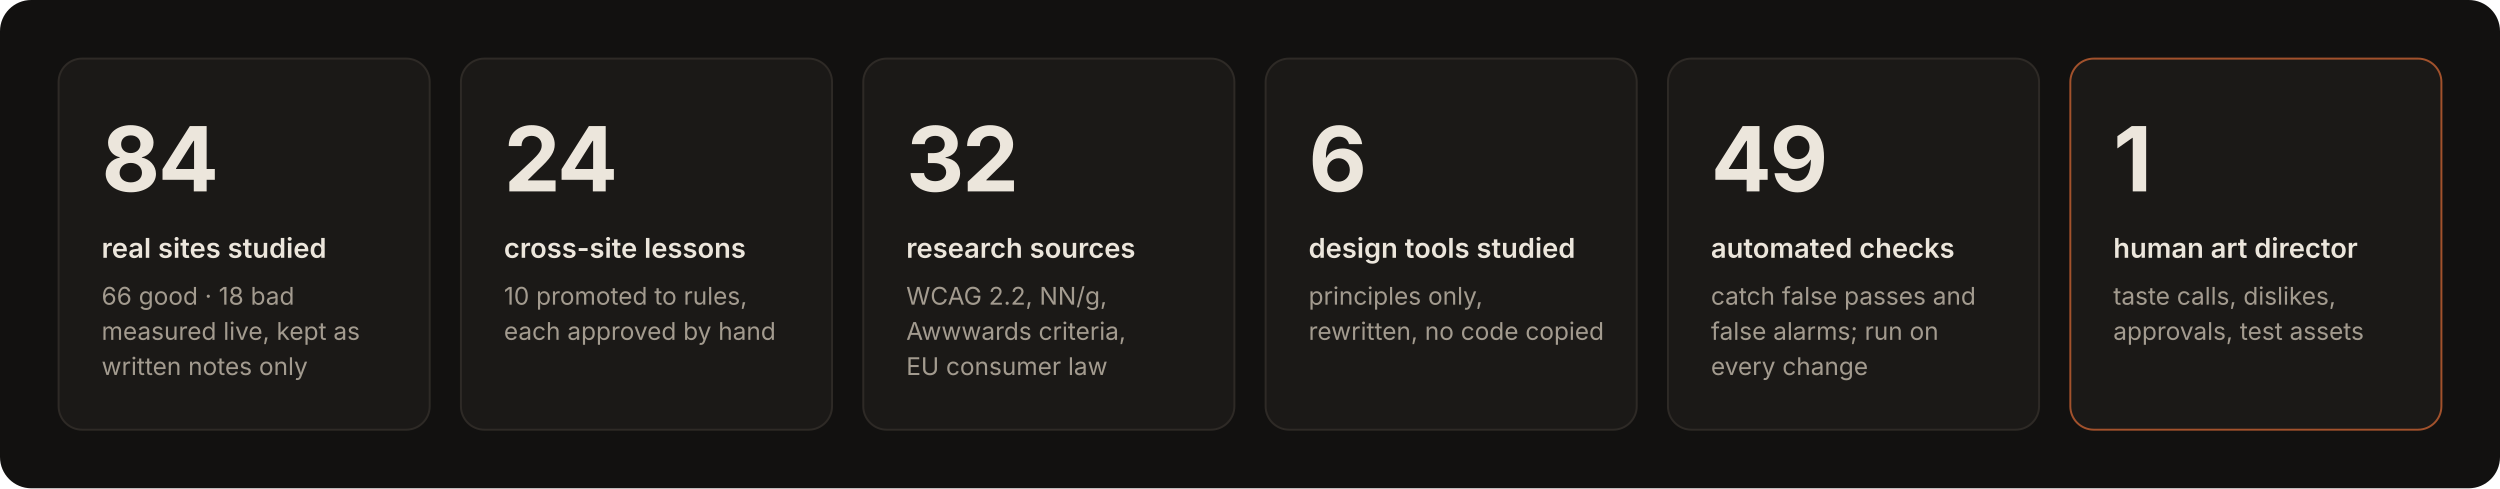
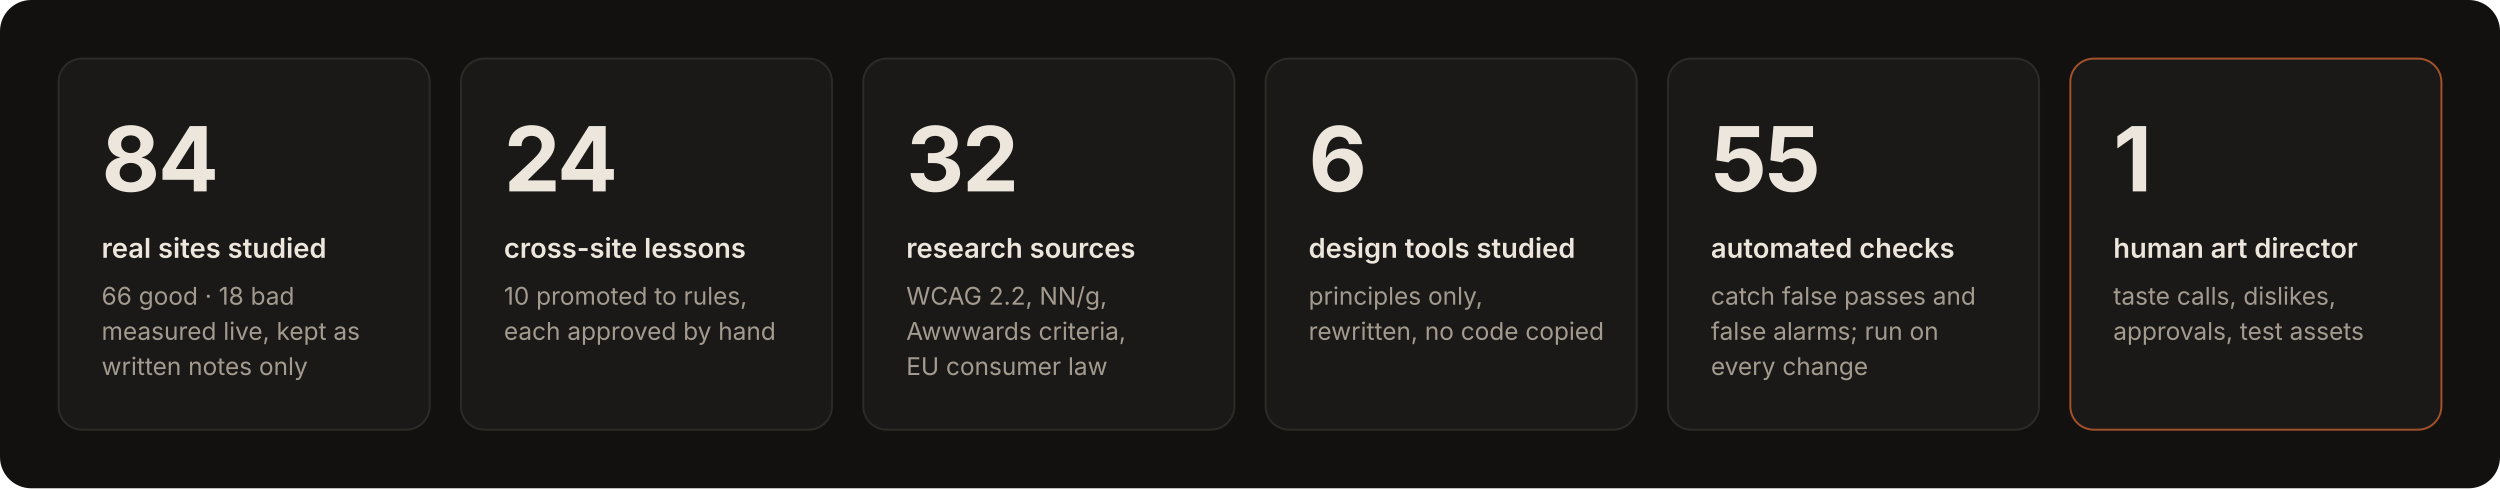
- <svg xmlns="http://www.w3.org/2000/svg" viewBox="0 0 1280 250" role="img" aria-label="Where Darkroom's knowledge comes from: 84 real sites studied (66 good, 18 bad), 24 cross-site lessons of which 10 became rules, 32 research sources, 6 design tools studied for principles, 49 automated checks, and the author's taste decisions.">
+ <svg xmlns="http://www.w3.org/2000/svg" viewBox="0 0 1280 250" role="img" aria-label="Where Darkroom's knowledge comes from: 84 real sites studied (66 good, 18 bad), 24 cross-site lessons of which 10 became rules, 32 research sources, 6 design tools studied for principles, 55 automated checks, and the author's taste decisions.">
  <style>
    text { font-family: Inter, Segoe UI, Helvetica, Arial, sans-serif; }
    .n { fill: #ece6dc; font-size: 46px; font-weight: 700; letter-spacing: -1px; }
    .l { fill: #ece6dc; font-size: 14px; font-weight: 600; }
    .s { fill: #a39b8f; font-size: 12.5px; }
    .in { animation: in 1s cubic-bezier(.22,1,.36,1) both; }
    .d1 { animation-delay: .1s; } .d2 { animation-delay: .2s; } .d3 { animation-delay: .3s; } .d4 { animation-delay: .4s; } .d5 { animation-delay: .5s; }
    @keyframes in { from { opacity: 0; transform: translateY(12px); } to { opacity: 1; transform: none; } }
    @media (prefers-reduced-motion: reduce) { * { animation: none !important; } }
  </style>
  <rect width="1280" height="250" rx="16" fill="#121110" />
  <g fill="#1b1917" stroke="#2e2a26">
    <rect x="30" y="30" width="190" height="190" rx="12" />
    <rect x="236" y="30" width="190" height="190" rx="12" />
    <rect x="442" y="30" width="190" height="190" rx="12" />
    <rect x="648" y="30" width="190" height="190" rx="12" />
    <rect x="854" y="30" width="190" height="190" rx="12" />
    <rect x="1060" y="30" width="190" height="190" rx="12" stroke="#ff7a3d" stroke-opacity=".6" />
  </g>
  <g class="in">
    <text class="n" x="52" y="98">84</text>
    <text class="l" x="52" y="132">real sites studied</text>
    <text class="s" x="52" y="156">66 good · 18 bad</text>
    <text class="s" x="52" y="174">measured live, kept as</text>
    <text class="s" x="52" y="192">written notes only</text>
  </g>
  <g class="in d1">
    <text class="n" x="258" y="98">24</text>
    <text class="l" x="258" y="132">cross-site lessons</text>
    <text class="s" x="258" y="156">10 promoted to rules,</text>
    <text class="s" x="258" y="174">each approved by hand</text>
  </g>
  <g class="in d2">
    <text class="n" x="464" y="98">32</text>
    <text class="l" x="464" y="132">research sources</text>
    <text class="s" x="464" y="156">WCAG 2.2, NN/g,</text>
    <text class="s" x="464" y="174">Awwwards criteria,</text>
    <text class="s" x="464" y="192">EU consumer law</text>
  </g>
  <g class="in d3">
    <text class="n" x="670" y="98">6</text>
    <text class="l" x="670" y="132">design tools studied</text>
    <text class="s" x="670" y="156">principles only,</text>
    <text class="s" x="670" y="174">rewritten, no code copied</text>
  </g>
  <g class="in d4">
-     <text class="n" x="876" y="98">49</text>
+     <text class="n" x="876" y="98">55</text>
    <text class="l" x="876" y="132">automated checks</text>
    <text class="s" x="876" y="156">catch false passes and</text>
    <text class="s" x="876" y="174">false alarms; run on</text>
    <text class="s" x="876" y="192">every change</text>
  </g>
  <g class="in d5">
    <text class="n" x="1082" y="98" fill="#ff7a3d">1</text>
    <text class="l" x="1082" y="132">human art director</text>
    <text class="s" x="1082" y="156">taste calls, dislikes,</text>
    <text class="s" x="1082" y="174">approvals, test assets</text>
  </g>
</svg>
